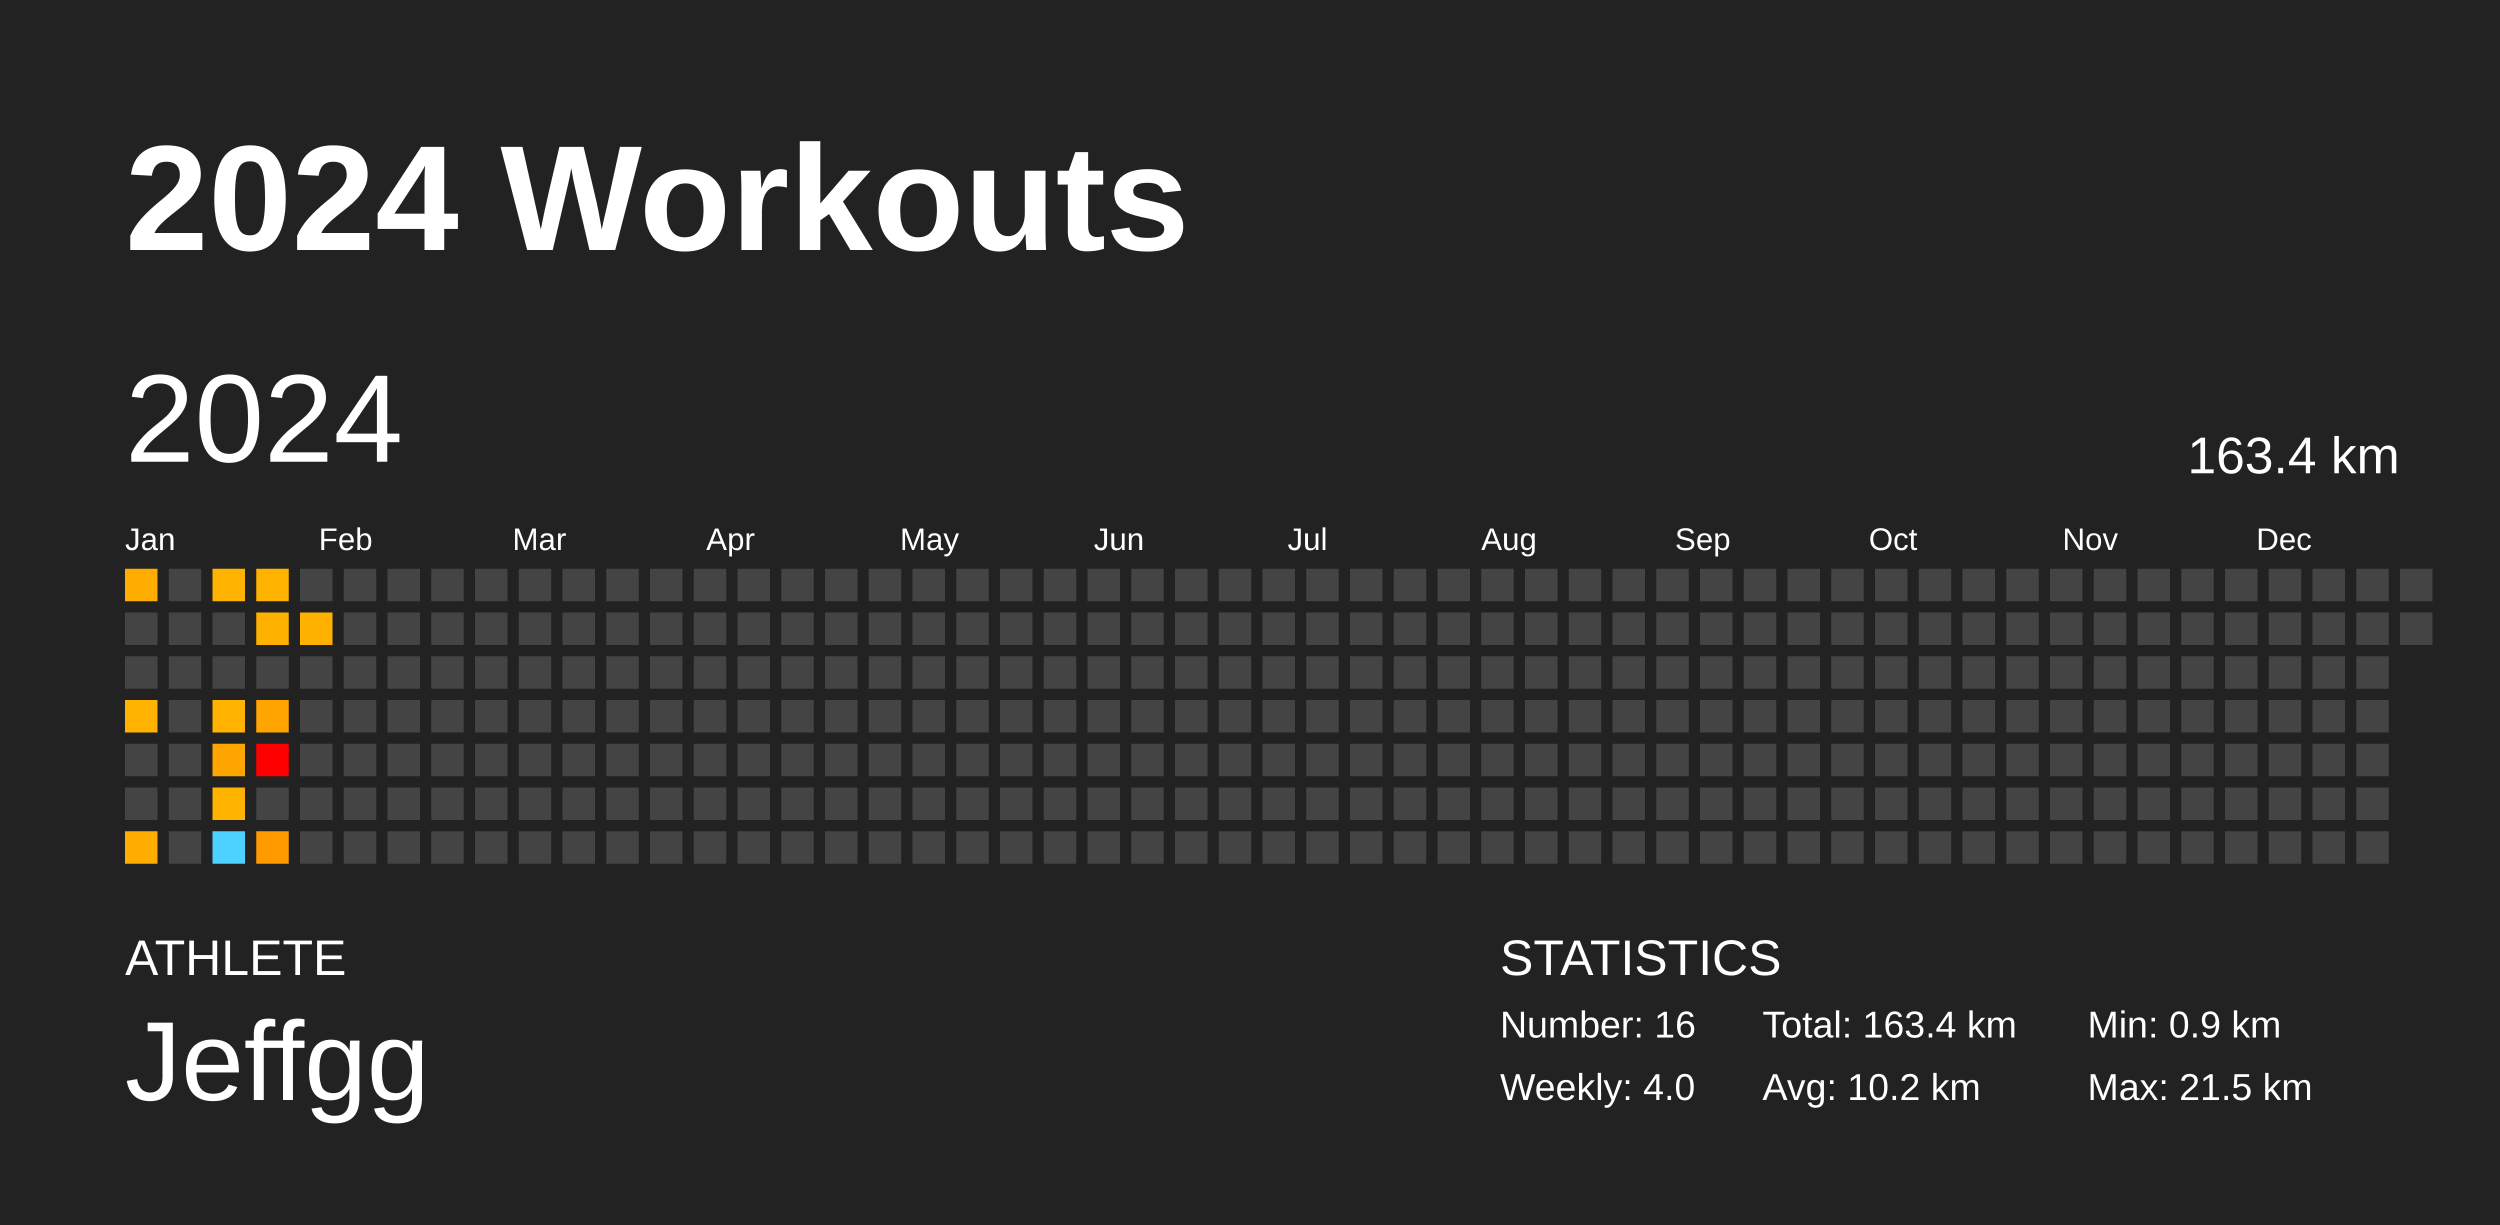
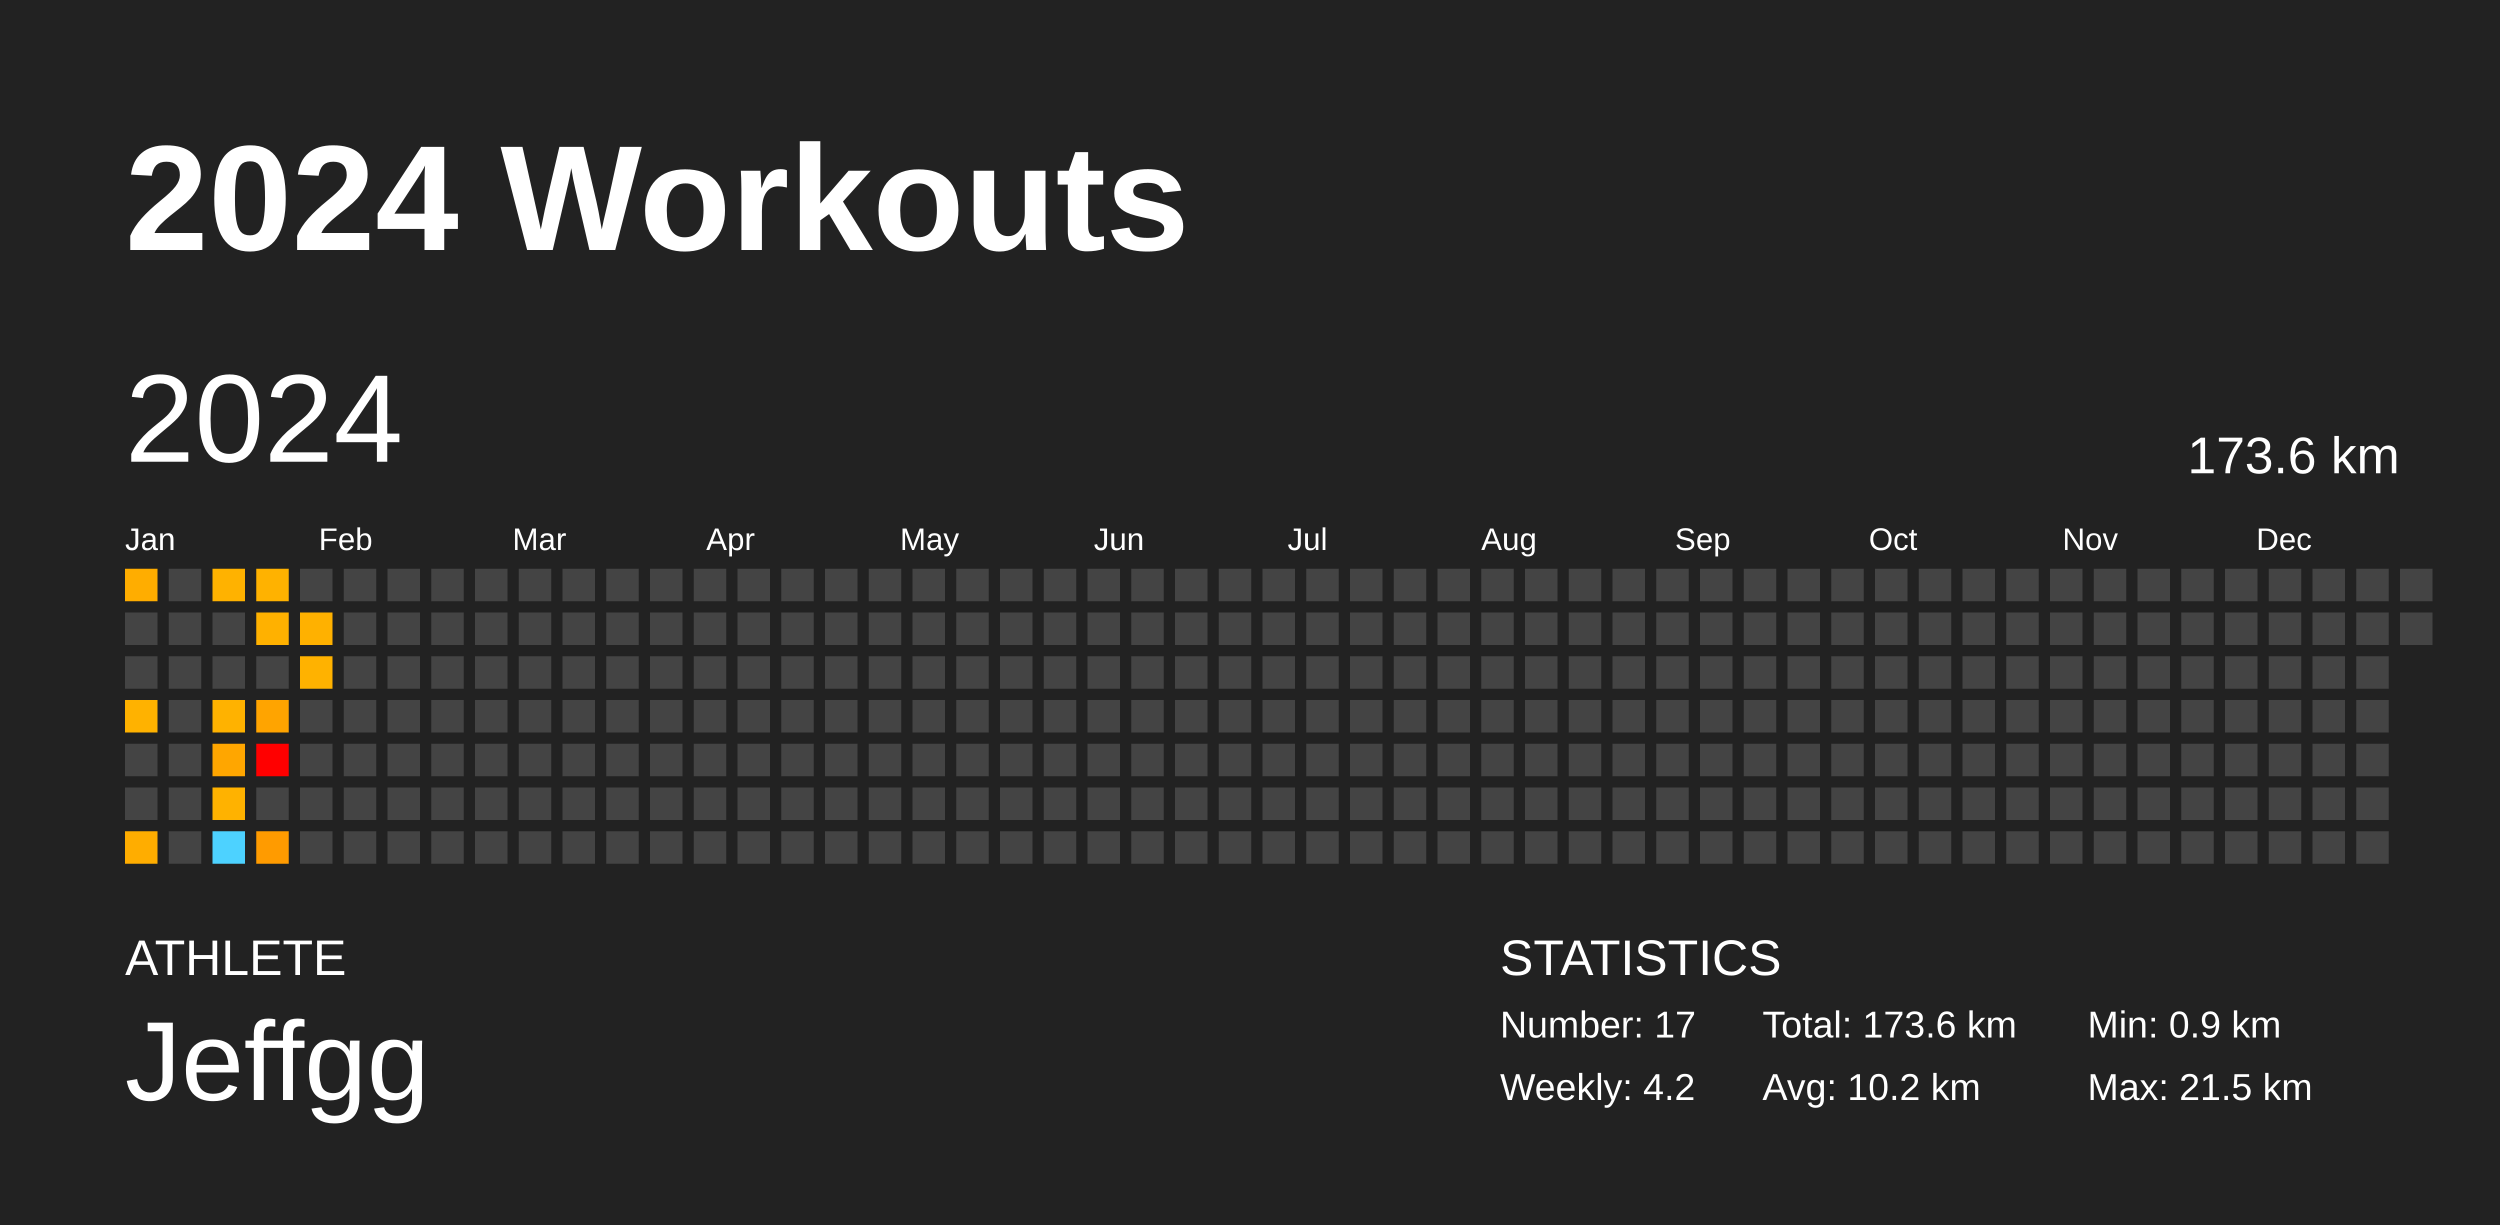
<svg xmlns="http://www.w3.org/2000/svg" baseProfile="full" height="98mm" version="1.1" viewBox="0,0,200,98" width="200mm">
  <defs />
  <rect fill="#222222" height="98" width="200" x="0" y="0" />
  <text fill="#FFFFFF" style="font-size:12px; font-family:Arial; font-weight:bold;" x="10" y="20">2024 Workouts</text>
  <text fill="#FFFFFF" style="font-size:4px; font-family:Arial" x="10" y="78">ATHLETE</text>
  <text fill="#FFFFFF" style="font-size:9px; font-family:Arial" x="10" y="88">Jeffgg</text>
  <text fill="#FFFFFF" style="font-size:4px; font-family:Arial" x="120" y="78">STATISTICS</text>
-   <text fill="#FFFFFF" style="font-size:3px; font-family:Arial" x="120" y="83">Number: 16</text>
-   <text fill="#FFFFFF" style="font-size:3px; font-family:Arial" x="120" y="88">Weekly: 4.0</text>
-   <text fill="#FFFFFF" style="font-size:3px; font-family:Arial" x="141" y="83">Total: 163.4 km</text>
+   <text fill="#FFFFFF" style="font-size:3px; font-family:Arial" x="120" y="83">Number: 17</text>
+   <text fill="#FFFFFF" style="font-size:3px; font-family:Arial" x="120" y="88">Weekly: 4.2</text>
+   <text fill="#FFFFFF" style="font-size:3px; font-family:Arial" x="141" y="83">Total: 173.6 km</text>
  <text fill="#FFFFFF" style="font-size:3px; font-family:Arial" x="141" y="88">Avg: 10.2 km</text>
  <text fill="#FFFFFF" style="font-size:3px; font-family:Arial" x="167" y="83">Min: 0.9 km</text>
  <text fill="#FFFFFF" style="font-size:3px; font-family:Arial" x="167" y="88">Max: 21.5 km</text>
  <text dominant-baseline="hanging" fill="#FFFFFF" style="font-size:10.0px; font-family:Arial;" x="10" y="30">2024</text>
-   <text dominant-baseline="hanging" fill="#FFFFFF" style="font-size:4.125px; font-family:Arial;" x="175" y="35">163.4 km</text>
+   <text dominant-baseline="hanging" fill="#FFFFFF" style="font-size:4.125px; font-family:Arial;" x="175" y="35">173.6 km</text>
  <text fill="#FFFFFF" style="font-size:2.5px; font-family:Arial" x="10.0" y="44">Jan</text>
  <text fill="#FFFFFF" style="font-size:2.5px; font-family:Arial" x="25.5" y="44">Feb</text>
  <text fill="#FFFFFF" style="font-size:2.5px; font-family:Arial" x="41.0" y="44">Mar</text>
  <text fill="#FFFFFF" style="font-size:2.5px; font-family:Arial" x="56.5" y="44">Apr</text>
  <text fill="#FFFFFF" style="font-size:2.5px; font-family:Arial" x="72.0" y="44">May</text>
  <text fill="#FFFFFF" style="font-size:2.5px; font-family:Arial" x="87.5" y="44">Jun</text>
  <text fill="#FFFFFF" style="font-size:2.5px; font-family:Arial" x="103.0" y="44">Jul</text>
  <text fill="#FFFFFF" style="font-size:2.5px; font-family:Arial" x="118.5" y="44">Aug</text>
  <text fill="#FFFFFF" style="font-size:2.5px; font-family:Arial" x="134.0" y="44">Sep</text>
  <text fill="#FFFFFF" style="font-size:2.5px; font-family:Arial" x="149.5" y="44">Oct</text>
  <text fill="#FFFFFF" style="font-size:2.5px; font-family:Arial" x="165.0" y="44">Nov</text>
  <text fill="#FFFFFF" style="font-size:2.5px; font-family:Arial" x="180.5" y="44">Dec</text>
  <rect fill="#ffad00" height="2.6" width="2.6" x="10.0" y="45.5" />
  <rect fill="#444444" height="2.6" width="2.6" x="10.0" y="49.0" />
  <rect fill="#444444" height="2.6" width="2.6" x="10.0" y="52.5" />
  <rect fill="#ffb200" height="2.6" width="2.6" x="10.0" y="56.0" />
  <rect fill="#444444" height="2.6" width="2.6" x="10.0" y="59.5" />
  <rect fill="#444444" height="2.6" width="2.6" x="10.0" y="63.0" />
  <rect fill="#ffad00" height="2.6" width="2.6" x="10.0" y="66.5" />
  <rect fill="#444444" height="2.6" width="2.6" x="13.5" y="45.5" />
  <rect fill="#444444" height="2.6" width="2.6" x="13.5" y="49.0" />
  <rect fill="#444444" height="2.6" width="2.6" x="13.5" y="52.5" />
  <rect fill="#444444" height="2.6" width="2.6" x="13.5" y="56.0" />
  <rect fill="#444444" height="2.6" width="2.6" x="13.5" y="59.5" />
  <rect fill="#444444" height="2.6" width="2.6" x="13.5" y="63.0" />
  <rect fill="#444444" height="2.6" width="2.6" x="13.5" y="66.5" />
  <rect fill="#ffb200" height="2.6" width="2.6" x="17.0" y="45.5" />
  <rect fill="#444444" height="2.6" width="2.6" x="17.0" y="49.0" />
  <rect fill="#444444" height="2.6" width="2.6" x="17.0" y="52.5" />
  <rect fill="#ffb200" height="2.6" width="2.6" x="17.0" y="56.0" />
  <rect fill="#ffa600" height="2.6" width="2.6" x="17.0" y="59.5" />
  <rect fill="#ffb200" height="2.6" width="2.6" x="17.0" y="63.0" />
  <rect fill="#4dd2ff" height="2.6" width="2.6" x="17.0" y="66.5" />
  <rect fill="#ffb200" height="2.6" width="2.6" x="20.5" y="45.5" />
  <rect fill="#ffb100" height="2.6" width="2.6" x="20.5" y="49.0" />
  <rect fill="#444444" height="2.6" width="2.6" x="20.5" y="52.5" />
  <rect fill="#ffa400" height="2.6" width="2.6" x="20.5" y="56.0" />
  <rect fill="red" height="2.6" width="2.6" x="20.5" y="59.5" />
  <rect fill="#444444" height="2.6" width="2.6" x="20.5" y="63.0" />
  <rect fill="#ff9b00" height="2.6" width="2.6" x="20.5" y="66.5" />
  <rect fill="#444444" height="2.6" width="2.6" x="24.0" y="45.5" />
  <rect fill="#ffb100" height="2.6" width="2.6" x="24.0" y="49.0" />
-   <rect fill="#444444" height="2.6" width="2.6" x="24.0" y="52.5" />
+   <rect fill="#ffb200" height="2.6" width="2.6" x="24.0" y="52.5" />
  <rect fill="#444444" height="2.6" width="2.6" x="24.0" y="56.0" />
  <rect fill="#444444" height="2.6" width="2.6" x="24.0" y="59.5" />
  <rect fill="#444444" height="2.6" width="2.6" x="24.0" y="63.0" />
  <rect fill="#444444" height="2.6" width="2.6" x="24.0" y="66.5" />
  <rect fill="#444444" height="2.6" width="2.6" x="27.5" y="45.5" />
  <rect fill="#444444" height="2.6" width="2.6" x="27.5" y="49.0" />
  <rect fill="#444444" height="2.6" width="2.6" x="27.5" y="52.5" />
  <rect fill="#444444" height="2.6" width="2.6" x="27.5" y="56.0" />
  <rect fill="#444444" height="2.6" width="2.6" x="27.5" y="59.5" />
  <rect fill="#444444" height="2.6" width="2.6" x="27.5" y="63.0" />
  <rect fill="#444444" height="2.6" width="2.6" x="27.5" y="66.5" />
  <rect fill="#444444" height="2.6" width="2.6" x="31.0" y="45.5" />
  <rect fill="#444444" height="2.6" width="2.6" x="31.0" y="49.0" />
  <rect fill="#444444" height="2.6" width="2.6" x="31.0" y="52.5" />
  <rect fill="#444444" height="2.6" width="2.6" x="31.0" y="56.0" />
  <rect fill="#444444" height="2.6" width="2.6" x="31.0" y="59.5" />
  <rect fill="#444444" height="2.6" width="2.6" x="31.0" y="63.0" />
  <rect fill="#444444" height="2.6" width="2.6" x="31.0" y="66.5" />
  <rect fill="#444444" height="2.6" width="2.6" x="34.5" y="45.5" />
  <rect fill="#444444" height="2.6" width="2.6" x="34.5" y="49.0" />
  <rect fill="#444444" height="2.6" width="2.6" x="34.5" y="52.5" />
  <rect fill="#444444" height="2.6" width="2.6" x="34.5" y="56.0" />
  <rect fill="#444444" height="2.6" width="2.6" x="34.5" y="59.5" />
  <rect fill="#444444" height="2.6" width="2.6" x="34.5" y="63.0" />
  <rect fill="#444444" height="2.6" width="2.6" x="34.5" y="66.5" />
  <rect fill="#444444" height="2.6" width="2.6" x="38.0" y="45.5" />
  <rect fill="#444444" height="2.6" width="2.6" x="38.0" y="49.0" />
  <rect fill="#444444" height="2.6" width="2.6" x="38.0" y="52.5" />
  <rect fill="#444444" height="2.6" width="2.6" x="38.0" y="56.0" />
  <rect fill="#444444" height="2.6" width="2.6" x="38.0" y="59.5" />
  <rect fill="#444444" height="2.6" width="2.6" x="38.0" y="63.0" />
  <rect fill="#444444" height="2.6" width="2.6" x="38.0" y="66.5" />
  <rect fill="#444444" height="2.6" width="2.6" x="41.5" y="45.5" />
  <rect fill="#444444" height="2.6" width="2.6" x="41.5" y="49.0" />
  <rect fill="#444444" height="2.6" width="2.6" x="41.5" y="52.5" />
  <rect fill="#444444" height="2.6" width="2.6" x="41.5" y="56.0" />
  <rect fill="#444444" height="2.6" width="2.6" x="41.5" y="59.5" />
  <rect fill="#444444" height="2.6" width="2.6" x="41.5" y="63.0" />
  <rect fill="#444444" height="2.6" width="2.6" x="41.5" y="66.5" />
  <rect fill="#444444" height="2.6" width="2.6" x="45.0" y="45.5" />
  <rect fill="#444444" height="2.6" width="2.6" x="45.0" y="49.0" />
  <rect fill="#444444" height="2.6" width="2.6" x="45.0" y="52.5" />
  <rect fill="#444444" height="2.6" width="2.6" x="45.0" y="56.0" />
  <rect fill="#444444" height="2.6" width="2.6" x="45.0" y="59.5" />
  <rect fill="#444444" height="2.6" width="2.6" x="45.0" y="63.0" />
  <rect fill="#444444" height="2.6" width="2.6" x="45.0" y="66.5" />
  <rect fill="#444444" height="2.6" width="2.6" x="48.5" y="45.5" />
  <rect fill="#444444" height="2.6" width="2.6" x="48.5" y="49.0" />
  <rect fill="#444444" height="2.6" width="2.6" x="48.5" y="52.5" />
  <rect fill="#444444" height="2.6" width="2.6" x="48.5" y="56.0" />
  <rect fill="#444444" height="2.6" width="2.6" x="48.5" y="59.5" />
  <rect fill="#444444" height="2.6" width="2.6" x="48.5" y="63.0" />
  <rect fill="#444444" height="2.6" width="2.6" x="48.5" y="66.5" />
  <rect fill="#444444" height="2.6" width="2.6" x="52.0" y="45.5" />
  <rect fill="#444444" height="2.6" width="2.6" x="52.0" y="49.0" />
  <rect fill="#444444" height="2.6" width="2.6" x="52.0" y="52.5" />
  <rect fill="#444444" height="2.6" width="2.6" x="52.0" y="56.0" />
  <rect fill="#444444" height="2.6" width="2.6" x="52.0" y="59.5" />
  <rect fill="#444444" height="2.6" width="2.6" x="52.0" y="63.0" />
  <rect fill="#444444" height="2.6" width="2.6" x="52.0" y="66.5" />
  <rect fill="#444444" height="2.6" width="2.6" x="55.5" y="45.5" />
  <rect fill="#444444" height="2.6" width="2.6" x="55.5" y="49.0" />
  <rect fill="#444444" height="2.6" width="2.6" x="55.5" y="52.5" />
  <rect fill="#444444" height="2.6" width="2.6" x="55.5" y="56.0" />
  <rect fill="#444444" height="2.6" width="2.6" x="55.5" y="59.5" />
  <rect fill="#444444" height="2.6" width="2.6" x="55.5" y="63.0" />
  <rect fill="#444444" height="2.6" width="2.6" x="55.5" y="66.5" />
  <rect fill="#444444" height="2.6" width="2.6" x="59.0" y="45.5" />
  <rect fill="#444444" height="2.6" width="2.6" x="59.0" y="49.0" />
  <rect fill="#444444" height="2.6" width="2.6" x="59.0" y="52.5" />
  <rect fill="#444444" height="2.6" width="2.6" x="59.0" y="56.0" />
  <rect fill="#444444" height="2.6" width="2.6" x="59.0" y="59.5" />
  <rect fill="#444444" height="2.6" width="2.6" x="59.0" y="63.0" />
  <rect fill="#444444" height="2.6" width="2.6" x="59.0" y="66.5" />
  <rect fill="#444444" height="2.6" width="2.6" x="62.5" y="45.5" />
  <rect fill="#444444" height="2.6" width="2.6" x="62.5" y="49.0" />
  <rect fill="#444444" height="2.6" width="2.6" x="62.5" y="52.5" />
  <rect fill="#444444" height="2.6" width="2.6" x="62.5" y="56.0" />
  <rect fill="#444444" height="2.6" width="2.6" x="62.5" y="59.5" />
  <rect fill="#444444" height="2.6" width="2.6" x="62.5" y="63.0" />
  <rect fill="#444444" height="2.6" width="2.6" x="62.5" y="66.5" />
  <rect fill="#444444" height="2.6" width="2.6" x="66.0" y="45.5" />
  <rect fill="#444444" height="2.6" width="2.6" x="66.0" y="49.0" />
  <rect fill="#444444" height="2.6" width="2.6" x="66.0" y="52.5" />
  <rect fill="#444444" height="2.6" width="2.6" x="66.0" y="56.0" />
  <rect fill="#444444" height="2.6" width="2.6" x="66.0" y="59.5" />
  <rect fill="#444444" height="2.6" width="2.6" x="66.0" y="63.0" />
  <rect fill="#444444" height="2.6" width="2.6" x="66.0" y="66.5" />
  <rect fill="#444444" height="2.6" width="2.6" x="69.5" y="45.5" />
  <rect fill="#444444" height="2.6" width="2.6" x="69.5" y="49.0" />
  <rect fill="#444444" height="2.6" width="2.6" x="69.5" y="52.5" />
  <rect fill="#444444" height="2.6" width="2.6" x="69.5" y="56.0" />
  <rect fill="#444444" height="2.6" width="2.6" x="69.5" y="59.5" />
  <rect fill="#444444" height="2.6" width="2.6" x="69.5" y="63.0" />
  <rect fill="#444444" height="2.6" width="2.6" x="69.5" y="66.5" />
  <rect fill="#444444" height="2.6" width="2.6" x="73.0" y="45.5" />
  <rect fill="#444444" height="2.6" width="2.6" x="73.0" y="49.0" />
  <rect fill="#444444" height="2.6" width="2.6" x="73.0" y="52.5" />
  <rect fill="#444444" height="2.6" width="2.6" x="73.0" y="56.0" />
  <rect fill="#444444" height="2.6" width="2.6" x="73.0" y="59.5" />
  <rect fill="#444444" height="2.6" width="2.6" x="73.0" y="63.0" />
  <rect fill="#444444" height="2.6" width="2.6" x="73.0" y="66.5" />
  <rect fill="#444444" height="2.6" width="2.6" x="76.5" y="45.5" />
  <rect fill="#444444" height="2.6" width="2.6" x="76.5" y="49.0" />
  <rect fill="#444444" height="2.6" width="2.6" x="76.5" y="52.5" />
  <rect fill="#444444" height="2.6" width="2.6" x="76.5" y="56.0" />
  <rect fill="#444444" height="2.6" width="2.6" x="76.5" y="59.5" />
  <rect fill="#444444" height="2.6" width="2.6" x="76.5" y="63.0" />
  <rect fill="#444444" height="2.6" width="2.6" x="76.5" y="66.5" />
  <rect fill="#444444" height="2.6" width="2.6" x="80.0" y="45.5" />
  <rect fill="#444444" height="2.6" width="2.6" x="80.0" y="49.0" />
  <rect fill="#444444" height="2.6" width="2.6" x="80.0" y="52.5" />
  <rect fill="#444444" height="2.6" width="2.6" x="80.0" y="56.0" />
  <rect fill="#444444" height="2.6" width="2.6" x="80.0" y="59.5" />
  <rect fill="#444444" height="2.6" width="2.6" x="80.0" y="63.0" />
  <rect fill="#444444" height="2.6" width="2.6" x="80.0" y="66.5" />
  <rect fill="#444444" height="2.6" width="2.6" x="83.5" y="45.5" />
  <rect fill="#444444" height="2.6" width="2.6" x="83.5" y="49.0" />
  <rect fill="#444444" height="2.6" width="2.6" x="83.5" y="52.5" />
  <rect fill="#444444" height="2.6" width="2.6" x="83.5" y="56.0" />
  <rect fill="#444444" height="2.6" width="2.6" x="83.5" y="59.5" />
  <rect fill="#444444" height="2.6" width="2.6" x="83.5" y="63.0" />
  <rect fill="#444444" height="2.6" width="2.6" x="83.5" y="66.5" />
  <rect fill="#444444" height="2.6" width="2.6" x="87.0" y="45.5" />
  <rect fill="#444444" height="2.6" width="2.6" x="87.0" y="49.0" />
  <rect fill="#444444" height="2.6" width="2.6" x="87.0" y="52.5" />
  <rect fill="#444444" height="2.6" width="2.6" x="87.0" y="56.0" />
  <rect fill="#444444" height="2.6" width="2.6" x="87.0" y="59.5" />
  <rect fill="#444444" height="2.6" width="2.6" x="87.0" y="63.0" />
  <rect fill="#444444" height="2.6" width="2.6" x="87.0" y="66.5" />
  <rect fill="#444444" height="2.6" width="2.6" x="90.5" y="45.5" />
  <rect fill="#444444" height="2.6" width="2.6" x="90.5" y="49.0" />
  <rect fill="#444444" height="2.6" width="2.6" x="90.5" y="52.5" />
  <rect fill="#444444" height="2.6" width="2.6" x="90.5" y="56.0" />
  <rect fill="#444444" height="2.6" width="2.6" x="90.5" y="59.5" />
  <rect fill="#444444" height="2.6" width="2.6" x="90.5" y="63.0" />
  <rect fill="#444444" height="2.6" width="2.6" x="90.5" y="66.5" />
  <rect fill="#444444" height="2.6" width="2.6" x="94.0" y="45.5" />
  <rect fill="#444444" height="2.6" width="2.6" x="94.0" y="49.0" />
  <rect fill="#444444" height="2.6" width="2.6" x="94.0" y="52.5" />
  <rect fill="#444444" height="2.6" width="2.6" x="94.0" y="56.0" />
  <rect fill="#444444" height="2.6" width="2.6" x="94.0" y="59.5" />
  <rect fill="#444444" height="2.6" width="2.6" x="94.0" y="63.0" />
  <rect fill="#444444" height="2.6" width="2.6" x="94.0" y="66.5" />
  <rect fill="#444444" height="2.6" width="2.6" x="97.5" y="45.5" />
  <rect fill="#444444" height="2.6" width="2.6" x="97.5" y="49.0" />
  <rect fill="#444444" height="2.6" width="2.6" x="97.5" y="52.5" />
  <rect fill="#444444" height="2.6" width="2.6" x="97.5" y="56.0" />
  <rect fill="#444444" height="2.6" width="2.6" x="97.5" y="59.5" />
  <rect fill="#444444" height="2.6" width="2.6" x="97.5" y="63.0" />
  <rect fill="#444444" height="2.6" width="2.6" x="97.5" y="66.5" />
  <rect fill="#444444" height="2.6" width="2.6" x="101.0" y="45.5" />
  <rect fill="#444444" height="2.6" width="2.6" x="101.0" y="49.0" />
  <rect fill="#444444" height="2.6" width="2.6" x="101.0" y="52.5" />
  <rect fill="#444444" height="2.6" width="2.6" x="101.0" y="56.0" />
  <rect fill="#444444" height="2.6" width="2.6" x="101.0" y="59.5" />
  <rect fill="#444444" height="2.6" width="2.6" x="101.0" y="63.0" />
  <rect fill="#444444" height="2.6" width="2.6" x="101.0" y="66.5" />
  <rect fill="#444444" height="2.6" width="2.6" x="104.5" y="45.5" />
  <rect fill="#444444" height="2.6" width="2.6" x="104.5" y="49.0" />
  <rect fill="#444444" height="2.6" width="2.6" x="104.5" y="52.5" />
  <rect fill="#444444" height="2.6" width="2.6" x="104.5" y="56.0" />
  <rect fill="#444444" height="2.6" width="2.6" x="104.5" y="59.5" />
  <rect fill="#444444" height="2.6" width="2.6" x="104.5" y="63.0" />
  <rect fill="#444444" height="2.6" width="2.6" x="104.5" y="66.5" />
  <rect fill="#444444" height="2.6" width="2.6" x="108.0" y="45.5" />
  <rect fill="#444444" height="2.6" width="2.6" x="108.0" y="49.0" />
  <rect fill="#444444" height="2.6" width="2.6" x="108.0" y="52.5" />
  <rect fill="#444444" height="2.6" width="2.6" x="108.0" y="56.0" />
  <rect fill="#444444" height="2.6" width="2.6" x="108.0" y="59.5" />
  <rect fill="#444444" height="2.6" width="2.6" x="108.0" y="63.0" />
  <rect fill="#444444" height="2.6" width="2.6" x="108.0" y="66.5" />
  <rect fill="#444444" height="2.6" width="2.6" x="111.5" y="45.5" />
  <rect fill="#444444" height="2.6" width="2.6" x="111.5" y="49.0" />
  <rect fill="#444444" height="2.6" width="2.6" x="111.5" y="52.5" />
  <rect fill="#444444" height="2.6" width="2.6" x="111.5" y="56.0" />
  <rect fill="#444444" height="2.6" width="2.6" x="111.5" y="59.5" />
  <rect fill="#444444" height="2.6" width="2.6" x="111.5" y="63.0" />
  <rect fill="#444444" height="2.6" width="2.6" x="111.5" y="66.5" />
  <rect fill="#444444" height="2.6" width="2.6" x="115.0" y="45.5" />
  <rect fill="#444444" height="2.6" width="2.6" x="115.0" y="49.0" />
  <rect fill="#444444" height="2.6" width="2.6" x="115.0" y="52.5" />
  <rect fill="#444444" height="2.6" width="2.6" x="115.0" y="56.0" />
  <rect fill="#444444" height="2.6" width="2.6" x="115.0" y="59.5" />
  <rect fill="#444444" height="2.6" width="2.6" x="115.0" y="63.0" />
  <rect fill="#444444" height="2.6" width="2.6" x="115.0" y="66.5" />
  <rect fill="#444444" height="2.6" width="2.6" x="118.5" y="45.5" />
  <rect fill="#444444" height="2.6" width="2.6" x="118.5" y="49.0" />
  <rect fill="#444444" height="2.6" width="2.6" x="118.5" y="52.5" />
  <rect fill="#444444" height="2.6" width="2.6" x="118.5" y="56.0" />
  <rect fill="#444444" height="2.6" width="2.6" x="118.5" y="59.5" />
  <rect fill="#444444" height="2.6" width="2.6" x="118.5" y="63.0" />
  <rect fill="#444444" height="2.6" width="2.6" x="118.5" y="66.5" />
  <rect fill="#444444" height="2.6" width="2.6" x="122.0" y="45.5" />
  <rect fill="#444444" height="2.6" width="2.6" x="122.0" y="49.0" />
  <rect fill="#444444" height="2.6" width="2.6" x="122.0" y="52.5" />
  <rect fill="#444444" height="2.6" width="2.6" x="122.0" y="56.0" />
  <rect fill="#444444" height="2.6" width="2.6" x="122.0" y="59.5" />
  <rect fill="#444444" height="2.6" width="2.6" x="122.0" y="63.0" />
  <rect fill="#444444" height="2.6" width="2.6" x="122.0" y="66.5" />
  <rect fill="#444444" height="2.6" width="2.6" x="125.5" y="45.5" />
  <rect fill="#444444" height="2.6" width="2.6" x="125.5" y="49.0" />
  <rect fill="#444444" height="2.6" width="2.6" x="125.5" y="52.5" />
  <rect fill="#444444" height="2.6" width="2.6" x="125.5" y="56.0" />
  <rect fill="#444444" height="2.6" width="2.6" x="125.5" y="59.5" />
  <rect fill="#444444" height="2.6" width="2.6" x="125.5" y="63.0" />
  <rect fill="#444444" height="2.6" width="2.6" x="125.5" y="66.5" />
  <rect fill="#444444" height="2.6" width="2.6" x="129.0" y="45.5" />
  <rect fill="#444444" height="2.6" width="2.6" x="129.0" y="49.0" />
  <rect fill="#444444" height="2.6" width="2.6" x="129.0" y="52.5" />
  <rect fill="#444444" height="2.6" width="2.6" x="129.0" y="56.0" />
  <rect fill="#444444" height="2.6" width="2.6" x="129.0" y="59.5" />
  <rect fill="#444444" height="2.6" width="2.6" x="129.0" y="63.0" />
  <rect fill="#444444" height="2.6" width="2.6" x="129.0" y="66.5" />
  <rect fill="#444444" height="2.6" width="2.6" x="132.5" y="45.5" />
  <rect fill="#444444" height="2.6" width="2.6" x="132.5" y="49.0" />
  <rect fill="#444444" height="2.6" width="2.6" x="132.5" y="52.5" />
  <rect fill="#444444" height="2.6" width="2.6" x="132.5" y="56.0" />
  <rect fill="#444444" height="2.6" width="2.6" x="132.5" y="59.5" />
  <rect fill="#444444" height="2.6" width="2.6" x="132.5" y="63.0" />
  <rect fill="#444444" height="2.6" width="2.6" x="132.5" y="66.5" />
  <rect fill="#444444" height="2.6" width="2.6" x="136.0" y="45.5" />
  <rect fill="#444444" height="2.6" width="2.6" x="136.0" y="49.0" />
  <rect fill="#444444" height="2.6" width="2.6" x="136.0" y="52.5" />
  <rect fill="#444444" height="2.6" width="2.6" x="136.0" y="56.0" />
  <rect fill="#444444" height="2.6" width="2.6" x="136.0" y="59.5" />
  <rect fill="#444444" height="2.6" width="2.6" x="136.0" y="63.0" />
  <rect fill="#444444" height="2.6" width="2.6" x="136.0" y="66.5" />
  <rect fill="#444444" height="2.6" width="2.6" x="139.5" y="45.5" />
  <rect fill="#444444" height="2.6" width="2.6" x="139.5" y="49.0" />
  <rect fill="#444444" height="2.6" width="2.6" x="139.5" y="52.5" />
  <rect fill="#444444" height="2.6" width="2.6" x="139.5" y="56.0" />
  <rect fill="#444444" height="2.6" width="2.6" x="139.5" y="59.5" />
  <rect fill="#444444" height="2.6" width="2.6" x="139.5" y="63.0" />
  <rect fill="#444444" height="2.6" width="2.6" x="139.5" y="66.5" />
  <rect fill="#444444" height="2.6" width="2.6" x="143.0" y="45.5" />
  <rect fill="#444444" height="2.6" width="2.6" x="143.0" y="49.0" />
  <rect fill="#444444" height="2.6" width="2.6" x="143.0" y="52.5" />
  <rect fill="#444444" height="2.6" width="2.6" x="143.0" y="56.0" />
  <rect fill="#444444" height="2.6" width="2.6" x="143.0" y="59.5" />
  <rect fill="#444444" height="2.6" width="2.6" x="143.0" y="63.0" />
  <rect fill="#444444" height="2.6" width="2.6" x="143.0" y="66.5" />
  <rect fill="#444444" height="2.6" width="2.6" x="146.5" y="45.5" />
  <rect fill="#444444" height="2.6" width="2.6" x="146.5" y="49.0" />
  <rect fill="#444444" height="2.6" width="2.6" x="146.5" y="52.5" />
  <rect fill="#444444" height="2.6" width="2.6" x="146.5" y="56.0" />
  <rect fill="#444444" height="2.6" width="2.6" x="146.5" y="59.5" />
  <rect fill="#444444" height="2.6" width="2.6" x="146.5" y="63.0" />
  <rect fill="#444444" height="2.6" width="2.6" x="146.5" y="66.5" />
  <rect fill="#444444" height="2.6" width="2.6" x="150.0" y="45.5" />
  <rect fill="#444444" height="2.6" width="2.6" x="150.0" y="49.0" />
  <rect fill="#444444" height="2.6" width="2.6" x="150.0" y="52.5" />
  <rect fill="#444444" height="2.6" width="2.6" x="150.0" y="56.0" />
  <rect fill="#444444" height="2.6" width="2.6" x="150.0" y="59.5" />
  <rect fill="#444444" height="2.6" width="2.6" x="150.0" y="63.0" />
  <rect fill="#444444" height="2.6" width="2.6" x="150.0" y="66.5" />
  <rect fill="#444444" height="2.6" width="2.6" x="153.5" y="45.5" />
  <rect fill="#444444" height="2.6" width="2.6" x="153.5" y="49.0" />
  <rect fill="#444444" height="2.6" width="2.6" x="153.5" y="52.5" />
  <rect fill="#444444" height="2.6" width="2.6" x="153.5" y="56.0" />
  <rect fill="#444444" height="2.6" width="2.6" x="153.5" y="59.5" />
  <rect fill="#444444" height="2.6" width="2.6" x="153.5" y="63.0" />
  <rect fill="#444444" height="2.6" width="2.6" x="153.5" y="66.5" />
  <rect fill="#444444" height="2.6" width="2.6" x="157.0" y="45.5" />
  <rect fill="#444444" height="2.6" width="2.6" x="157.0" y="49.0" />
  <rect fill="#444444" height="2.6" width="2.6" x="157.0" y="52.5" />
  <rect fill="#444444" height="2.6" width="2.6" x="157.0" y="56.0" />
  <rect fill="#444444" height="2.6" width="2.6" x="157.0" y="59.5" />
  <rect fill="#444444" height="2.6" width="2.6" x="157.0" y="63.0" />
  <rect fill="#444444" height="2.6" width="2.6" x="157.0" y="66.5" />
  <rect fill="#444444" height="2.6" width="2.6" x="160.5" y="45.5" />
  <rect fill="#444444" height="2.6" width="2.6" x="160.5" y="49.0" />
  <rect fill="#444444" height="2.6" width="2.6" x="160.5" y="52.5" />
  <rect fill="#444444" height="2.6" width="2.6" x="160.5" y="56.0" />
  <rect fill="#444444" height="2.6" width="2.6" x="160.5" y="59.5" />
  <rect fill="#444444" height="2.6" width="2.6" x="160.5" y="63.0" />
  <rect fill="#444444" height="2.6" width="2.6" x="160.5" y="66.5" />
  <rect fill="#444444" height="2.6" width="2.6" x="164.0" y="45.5" />
  <rect fill="#444444" height="2.6" width="2.6" x="164.0" y="49.0" />
  <rect fill="#444444" height="2.6" width="2.6" x="164.0" y="52.5" />
  <rect fill="#444444" height="2.6" width="2.6" x="164.0" y="56.0" />
  <rect fill="#444444" height="2.6" width="2.6" x="164.0" y="59.5" />
  <rect fill="#444444" height="2.6" width="2.6" x="164.0" y="63.0" />
  <rect fill="#444444" height="2.6" width="2.6" x="164.0" y="66.5" />
  <rect fill="#444444" height="2.6" width="2.6" x="167.5" y="45.5" />
  <rect fill="#444444" height="2.6" width="2.6" x="167.5" y="49.0" />
  <rect fill="#444444" height="2.6" width="2.6" x="167.5" y="52.5" />
  <rect fill="#444444" height="2.6" width="2.6" x="167.5" y="56.0" />
  <rect fill="#444444" height="2.6" width="2.6" x="167.5" y="59.5" />
  <rect fill="#444444" height="2.6" width="2.6" x="167.5" y="63.0" />
  <rect fill="#444444" height="2.6" width="2.6" x="167.5" y="66.5" />
  <rect fill="#444444" height="2.6" width="2.6" x="171.0" y="45.5" />
  <rect fill="#444444" height="2.6" width="2.6" x="171.0" y="49.0" />
  <rect fill="#444444" height="2.6" width="2.6" x="171.0" y="52.5" />
  <rect fill="#444444" height="2.6" width="2.6" x="171.0" y="56.0" />
  <rect fill="#444444" height="2.6" width="2.6" x="171.0" y="59.5" />
  <rect fill="#444444" height="2.6" width="2.6" x="171.0" y="63.0" />
  <rect fill="#444444" height="2.6" width="2.6" x="171.0" y="66.5" />
  <rect fill="#444444" height="2.6" width="2.6" x="174.5" y="45.5" />
  <rect fill="#444444" height="2.6" width="2.6" x="174.5" y="49.0" />
  <rect fill="#444444" height="2.6" width="2.6" x="174.5" y="52.5" />
  <rect fill="#444444" height="2.6" width="2.6" x="174.5" y="56.0" />
  <rect fill="#444444" height="2.6" width="2.6" x="174.5" y="59.5" />
  <rect fill="#444444" height="2.6" width="2.6" x="174.5" y="63.0" />
  <rect fill="#444444" height="2.6" width="2.6" x="174.5" y="66.5" />
  <rect fill="#444444" height="2.6" width="2.6" x="178.0" y="45.5" />
  <rect fill="#444444" height="2.6" width="2.6" x="178.0" y="49.0" />
  <rect fill="#444444" height="2.6" width="2.6" x="178.0" y="52.5" />
  <rect fill="#444444" height="2.6" width="2.6" x="178.0" y="56.0" />
  <rect fill="#444444" height="2.6" width="2.6" x="178.0" y="59.5" />
  <rect fill="#444444" height="2.6" width="2.6" x="178.0" y="63.0" />
  <rect fill="#444444" height="2.6" width="2.6" x="178.0" y="66.5" />
  <rect fill="#444444" height="2.6" width="2.6" x="181.5" y="45.5" />
  <rect fill="#444444" height="2.6" width="2.6" x="181.5" y="49.0" />
  <rect fill="#444444" height="2.6" width="2.6" x="181.5" y="52.5" />
  <rect fill="#444444" height="2.6" width="2.6" x="181.5" y="56.0" />
  <rect fill="#444444" height="2.6" width="2.6" x="181.5" y="59.5" />
  <rect fill="#444444" height="2.6" width="2.6" x="181.5" y="63.0" />
  <rect fill="#444444" height="2.6" width="2.6" x="181.5" y="66.5" />
  <rect fill="#444444" height="2.6" width="2.6" x="185.0" y="45.5" />
  <rect fill="#444444" height="2.6" width="2.6" x="185.0" y="49.0" />
  <rect fill="#444444" height="2.6" width="2.6" x="185.0" y="52.5" />
  <rect fill="#444444" height="2.6" width="2.6" x="185.0" y="56.0" />
  <rect fill="#444444" height="2.6" width="2.6" x="185.0" y="59.5" />
  <rect fill="#444444" height="2.6" width="2.6" x="185.0" y="63.0" />
  <rect fill="#444444" height="2.6" width="2.6" x="185.0" y="66.5" />
  <rect fill="#444444" height="2.6" width="2.6" x="188.5" y="45.5" />
  <rect fill="#444444" height="2.6" width="2.6" x="188.5" y="49.0" />
  <rect fill="#444444" height="2.6" width="2.6" x="188.5" y="52.5" />
  <rect fill="#444444" height="2.6" width="2.6" x="188.5" y="56.0" />
  <rect fill="#444444" height="2.6" width="2.6" x="188.5" y="59.5" />
  <rect fill="#444444" height="2.6" width="2.6" x="188.5" y="63.0" />
  <rect fill="#444444" height="2.6" width="2.6" x="188.5" y="66.5" />
  <rect fill="#444444" height="2.6" width="2.6" x="192.0" y="45.5" />
  <rect fill="#444444" height="2.6" width="2.6" x="192.0" y="49.0" />
</svg>
